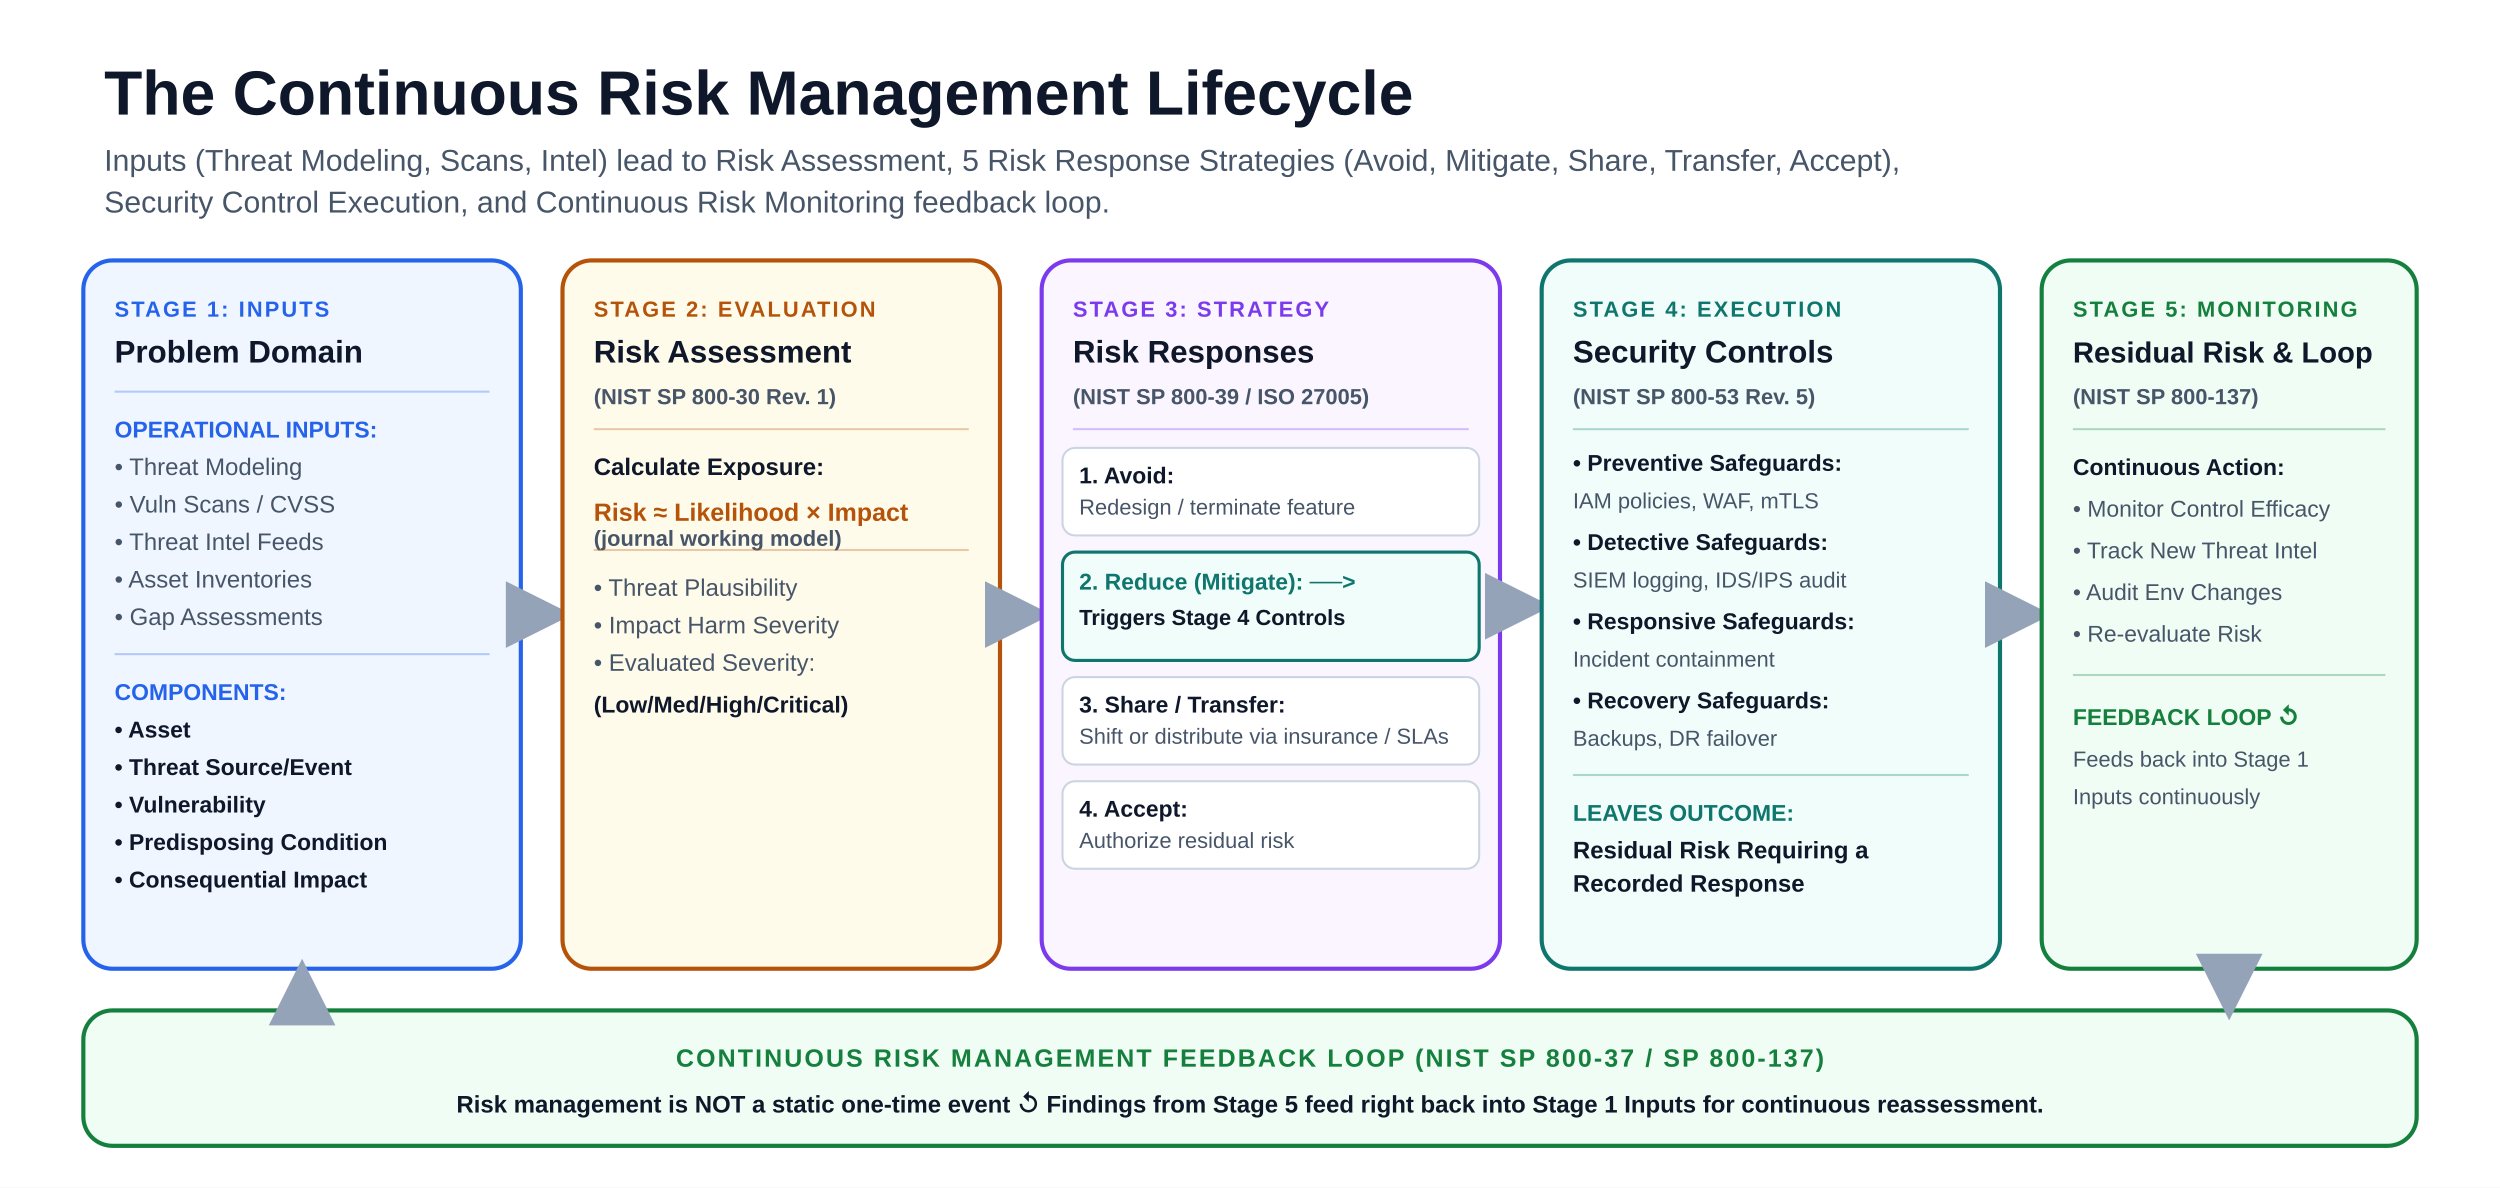
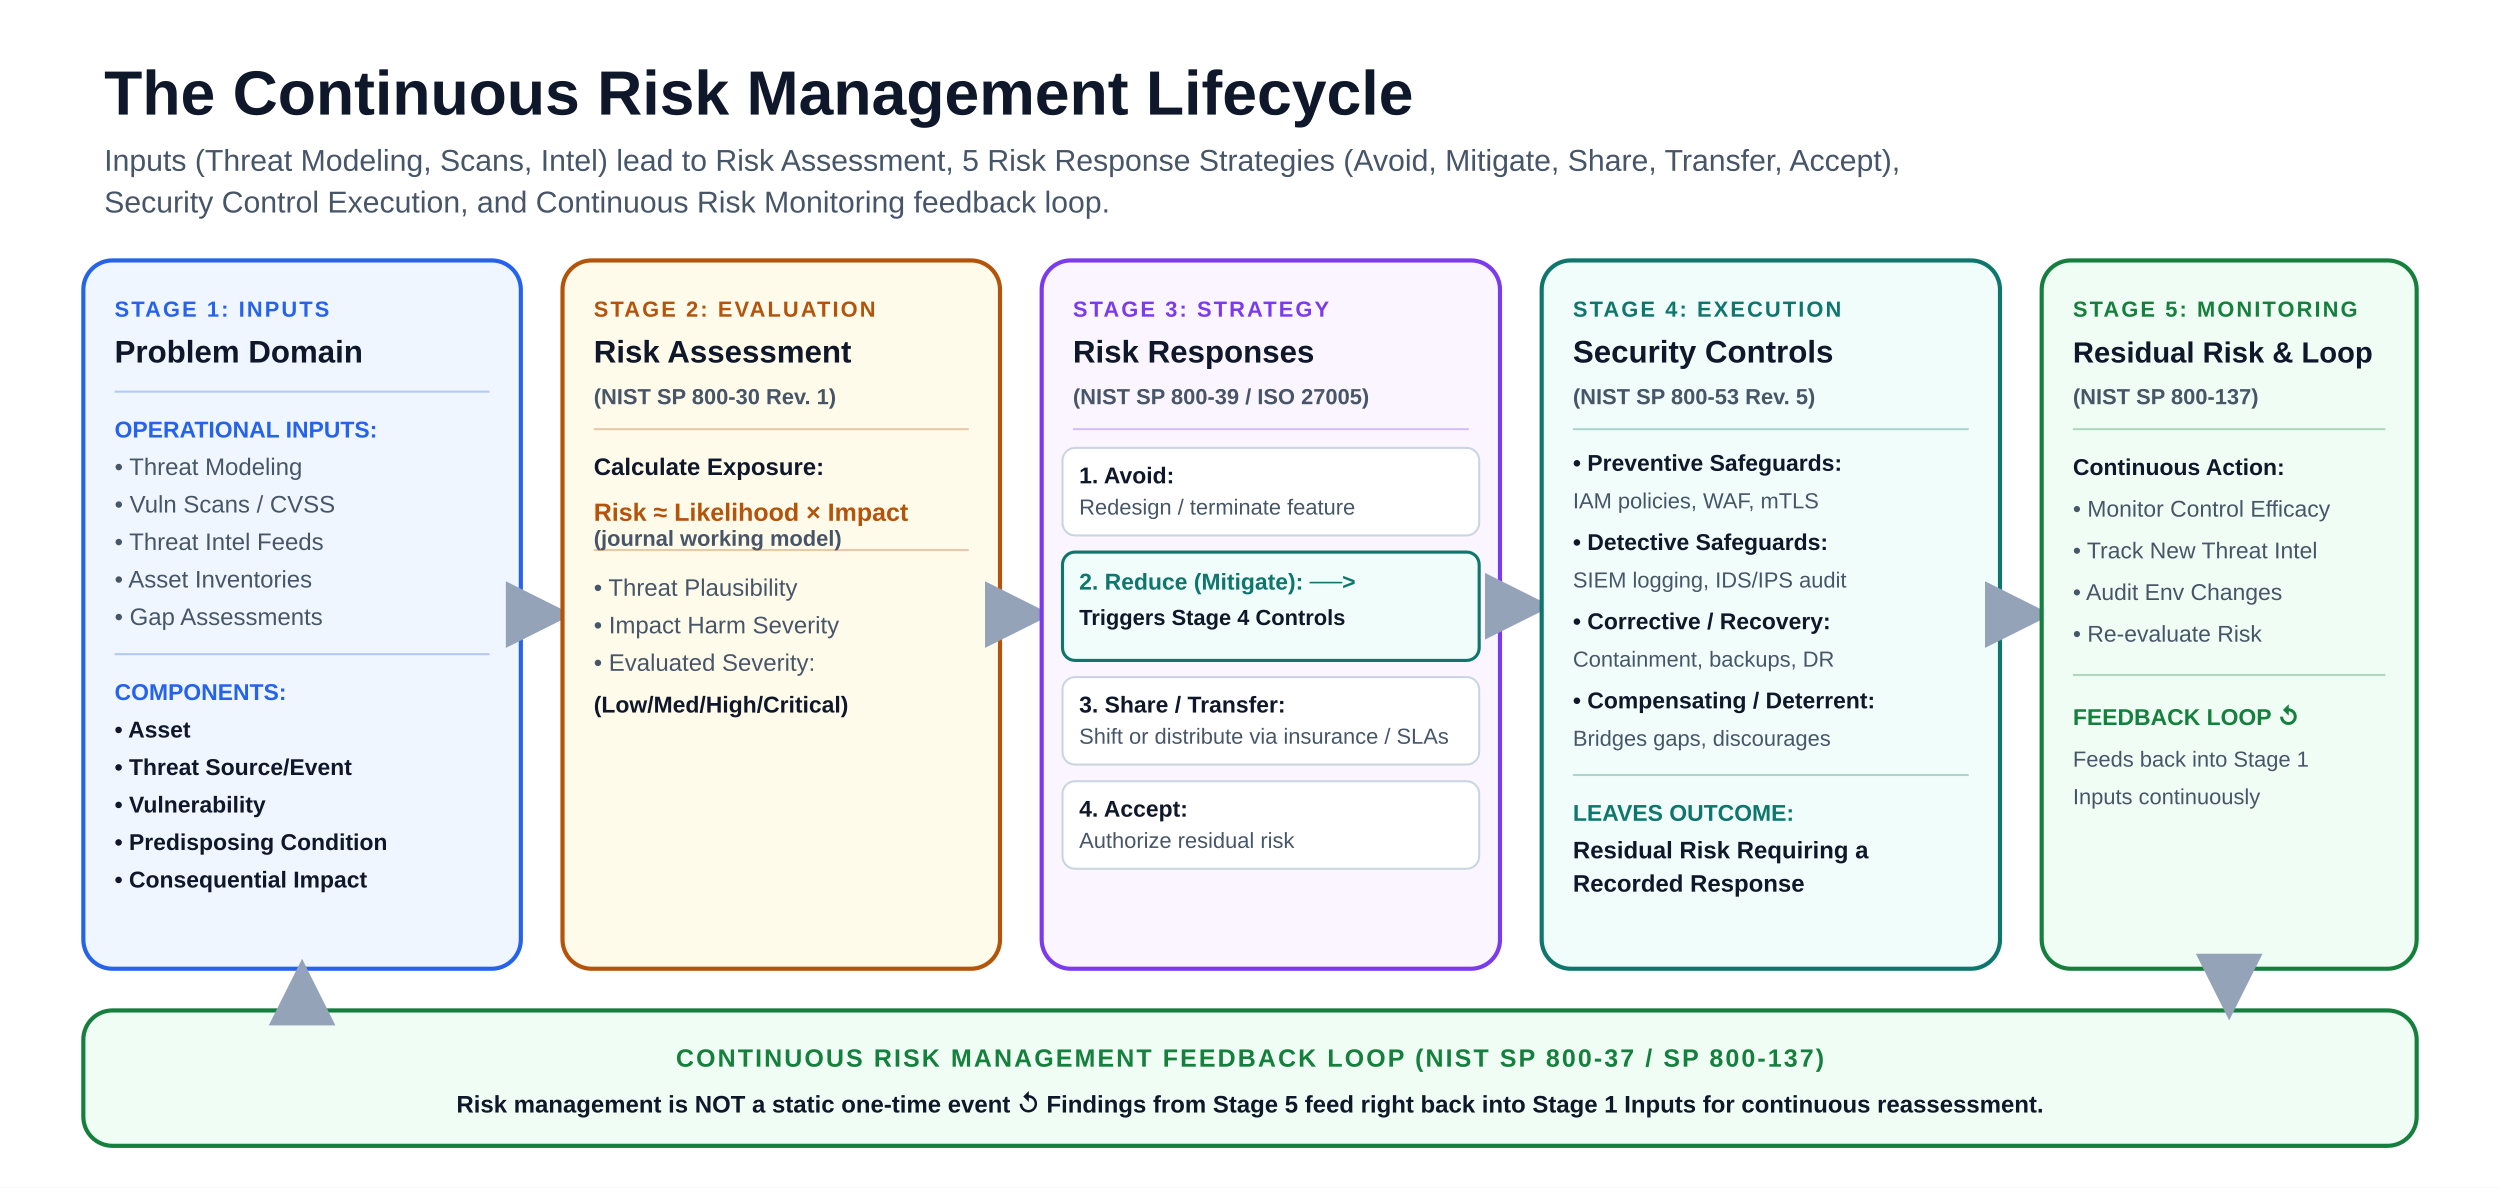
<svg xmlns="http://www.w3.org/2000/svg" viewBox="0 0 1200 570" font-family="-apple-system, BlinkMacSystemFont, 'Segoe UI', Arial, sans-serif" role="img" aria-labelledby="title description">
  <rect width="1200" height="570" fill="#ffffff" />
  <defs>
    <marker id="arrow" viewBox="0 0 10 10" refX="8.5" refY="5" markerWidth="8" markerHeight="8" orient="auto">
      <path d="M0 0 L10 5 L0 10Z" fill="#94a3b8" />
    </marker>
    <marker id="arrow-reverse" viewBox="0 0 10 10" refX="1.5" refY="5" markerWidth="8" markerHeight="8" orient="auto">
      <path d="M10 0 L0 5 L10 10Z" fill="#94a3b8" />
    </marker>
    <marker id="arrow-blue" viewBox="0 0 10 10" refX="8.5" refY="5" markerWidth="8" markerHeight="8" orient="auto">
      <path d="M0 0 L10 5 L0 10Z" fill="#2563eb" />
    </marker>
    <marker id="arrow-teal" viewBox="0 0 10 10" refX="8.5" refY="5" markerWidth="8" markerHeight="8" orient="auto">
      <path d="M0 0 L10 5 L0 10Z" fill="#0f766e" />
    </marker>
    <marker id="arrow-amber" viewBox="0 0 10 10" refX="8.5" refY="5" markerWidth="8" markerHeight="8" orient="auto">
      <path d="M0 0 L10 5 L0 10Z" fill="#b45309" />
    </marker>
    <marker id="arrow-violet" viewBox="0 0 10 10" refX="8.5" refY="5" markerWidth="8" markerHeight="8" orient="auto">
      <path d="M0 0 L10 5 L0 10Z" fill="#7c3aed" />
    </marker>
    <marker id="arrow-red" viewBox="0 0 10 10" refX="8.5" refY="5" markerWidth="8" markerHeight="8" orient="auto">
      <path d="M0 0 L10 5 L0 10Z" fill="#b91c1c" />
    </marker>
  </defs>
  <text x="50" y="55" font-size="30" font-weight="850" fill="#0f172a">The Continuous Risk Management Lifecycle</text>
  <text x="50" y="82" font-size="14.5" fill="#475569">Inputs (Threat Modeling, Scans, Intel) lead to Risk Assessment, 5 Risk Response Strategies (Avoid, Mitigate, Share, Transfer, Accept),</text>
  <text x="50" y="102" font-size="14.5" fill="#475569">Security Control Execution, and Continuous Risk Monitoring feedback loop.</text>
  <rect x="40" y="125" width="210" height="340" rx="14" fill="#eff6ff" stroke="#2563eb" stroke-width="2" />
  <text x="55" y="152" font-size="10.5" font-weight="900" letter-spacing="1" fill="#2563eb">STAGE 1: INPUTS</text>
  <text x="55" y="174" font-size="15" font-weight="800" fill="#0f172a">Problem Domain</text>
  <line x1="55" y1="188" x2="235" y2="188" stroke="#2563eb" stroke-opacity="0.3" stroke-width="1" />
  <text x="55" y="210" font-size="11" font-weight="800" fill="#2563eb">OPERATIONAL INPUTS:</text>
  <text x="55" y="228" font-size="11.5" font-weight="500" fill="#475569">• Threat Modeling</text>
  <text x="55" y="246" font-size="11.5" font-weight="500" fill="#475569">• Vuln Scans / CVSS</text>
  <text x="55" y="264" font-size="11.5" font-weight="500" fill="#475569">• Threat Intel Feeds</text>
  <text x="55" y="282" font-size="11.5" font-weight="500" fill="#475569">• Asset Inventories</text>
  <text x="55" y="300" font-size="11.5" font-weight="500" fill="#475569">• Gap Assessments</text>
  <line x1="55" y1="314" x2="235" y2="314" stroke="#2563eb" stroke-opacity="0.3" stroke-width="1" />
  <text x="55" y="336" font-size="11" font-weight="800" fill="#2563eb">COMPONENTS:</text>
  <text x="55" y="354" font-size="11" font-weight="600" fill="#0f172a">• Asset</text>
  <text x="55" y="372" font-size="11" font-weight="600" fill="#0f172a">• Threat Source/Event</text>
  <text x="55" y="390" font-size="11" font-weight="600" fill="#0f172a">• Vulnerability</text>
  <text x="55" y="408" font-size="11" font-weight="600" fill="#0f172a">• Predisposing Condition</text>
  <text x="55" y="426" font-size="11" font-weight="600" fill="#0f172a">• Consequential Impact</text>
  <path d="M250 295 L270 295" fill="none" stroke="#94a3b8" stroke-width="4" stroke-linecap="round" marker-end="url(#arrow)" />
  <rect x="270" y="125" width="210" height="340" rx="14" fill="#fffbeb" stroke="#b45309" stroke-width="2" />
  <text x="285" y="152" font-size="10.5" font-weight="900" letter-spacing="1" fill="#b45309">STAGE 2: EVALUATION</text>
  <text x="285" y="174" font-size="15" font-weight="800" fill="#0f172a">Risk Assessment</text>
  <text x="285" y="194" font-size="10.5" font-weight="600" fill="#475569">(NIST SP 800-30 Rev. 1)</text>
  <line x1="285" y1="206" x2="465" y2="206" stroke="#b45309" stroke-opacity="0.3" stroke-width="1" />
  <text x="285" y="228" font-size="11.5" font-weight="700" fill="#0f172a">Calculate Exposure:</text>
  <text x="285" y="250" font-size="12" font-weight="800" fill="#b45309">Risk ≈ Likelihood × Impact</text>
  <text x="285" y="262" font-size="10.5" font-weight="600" fill="#475569">(journal working model)</text>
  <line x1="285" y1="264" x2="465" y2="264" stroke="#b45309" stroke-opacity="0.3" stroke-width="1" />
  <text x="285" y="286" font-size="11.5" font-weight="500" fill="#475569">• Threat Plausibility</text>
  <text x="285" y="304" font-size="11.5" font-weight="500" fill="#475569">• Impact Harm Severity</text>
  <text x="285" y="322" font-size="11.5" font-weight="500" fill="#475569">• Evaluated Severity:</text>
  <text x="285" y="342" font-size="11" font-weight="700" fill="#0f172a">  (Low/Med/High/Critical)</text>
  <path d="M480 295 L500 295" fill="none" stroke="#94a3b8" stroke-width="4" stroke-linecap="round" marker-end="url(#arrow)" />
  <rect x="500" y="125" width="220" height="340" rx="14" fill="#faf5ff" stroke="#7c3aed" stroke-width="2" />
  <text x="515" y="152" font-size="10.5" font-weight="900" letter-spacing="1" fill="#7c3aed">STAGE 3: STRATEGY</text>
  <text x="515" y="174" font-size="15" font-weight="800" fill="#0f172a">Risk Responses</text>
  <text x="515" y="194" font-size="10.5" font-weight="600" fill="#475569">(NIST SP 800-39 / ISO 27005)</text>
  <line x1="515" y1="206" x2="705" y2="206" stroke="#7c3aed" stroke-opacity="0.3" stroke-width="1" />
  <rect x="510" y="215" width="200" height="42" rx="6" fill="#ffffff" stroke="#cbd5e1" stroke-width="1" />
  <text x="518" y="232" font-size="11" font-weight="800" fill="#0f172a">1. Avoid:</text>
  <text x="518" y="247" font-size="10.5" font-weight="500" fill="#475569">Redesign / terminate feature</text>
  <rect x="510" y="265" width="200" height="52" rx="6" fill="#f0fdfa" stroke="#0f766e" stroke-width="1.5" />
  <text x="518" y="283" font-size="11" font-weight="800" fill="#0f766e">2. Reduce (Mitigate): ──&gt;</text>
  <text x="518" y="300" font-size="10.5" font-weight="700" fill="#0f172a">Triggers Stage 4 Controls</text>
  <rect x="510" y="325" width="200" height="42" rx="6" fill="#ffffff" stroke="#cbd5e1" stroke-width="1" />
  <text x="518" y="342" font-size="11" font-weight="800" fill="#0f172a">3. Share / Transfer:</text>
  <text x="518" y="357" font-size="10.5" font-weight="500" fill="#475569">Shift or distribute via insurance / SLAs</text>
  <rect x="510" y="375" width="200" height="42" rx="6" fill="#ffffff" stroke="#cbd5e1" stroke-width="1" />
  <text x="518" y="392" font-size="11" font-weight="800" fill="#0f172a">4. Accept:</text>
  <text x="518" y="407" font-size="10.5" font-weight="500" fill="#475569">Authorize residual risk</text>
  <path d="M720 291 L740 291" fill="none" stroke="#94a3b8" stroke-width="4" stroke-linecap="round" marker-end="url(#arrow)" />
  <rect x="740" y="125" width="220" height="340" rx="14" fill="#f0fdfa" stroke="#0f766e" stroke-width="2" />
  <text x="755" y="152" font-size="10.5" font-weight="900" letter-spacing="1" fill="#0f766e">STAGE 4: EXECUTION</text>
  <text x="755" y="174" font-size="15" font-weight="800" fill="#0f172a">Security Controls</text>
  <text x="755" y="194" font-size="10.5" font-weight="600" fill="#475569">(NIST SP 800-53 Rev. 5)</text>
  <line x1="755" y1="206" x2="945" y2="206" stroke="#0f766e" stroke-opacity="0.3" stroke-width="1" />
  <text x="755" y="226" font-size="11" font-weight="800" fill="#0f172a">• Preventive Safeguards:</text>
  <text x="755" y="244" font-size="10.5" font-weight="500" fill="#475569">  IAM policies, WAF, mTLS</text>
  <text x="755" y="264" font-size="11" font-weight="800" fill="#0f172a">• Detective Safeguards:</text>
  <text x="755" y="282" font-size="10.5" font-weight="500" fill="#475569">  SIEM logging, IDS/IPS audit</text>
-   <text x="755" y="302" font-size="11" font-weight="800" fill="#0f172a">• Responsive Safeguards:</text>
-   <text x="755" y="320" font-size="10.5" font-weight="500" fill="#475569">  Incident containment</text>
-   <text x="755" y="340" font-size="11" font-weight="800" fill="#0f172a">• Recovery Safeguards:</text>
-   <text x="755" y="358" font-size="10.5" font-weight="500" fill="#475569">  Backups, DR failover</text>
+   <text x="755" y="302" font-size="11" font-weight="800" fill="#0f172a">• Corrective / Recovery:</text>
+   <text x="755" y="320" font-size="10.5" font-weight="500" fill="#475569">  Containment, backups, DR</text>
+   <text x="755" y="340" font-size="11" font-weight="800" fill="#0f172a">• Compensating / Deterrent:</text>
+   <text x="755" y="358" font-size="10.5" font-weight="500" fill="#475569">  Bridges gaps, discourages</text>
  <line x1="755" y1="372" x2="945" y2="372" stroke="#0f766e" stroke-opacity="0.3" stroke-width="1" />
  <text x="755" y="394" font-size="11" font-weight="800" fill="#0f766e">LEAVES OUTCOME:</text>
  <text x="755" y="412" font-size="11.5" font-weight="700" fill="#0f172a">Residual Risk Requiring a</text>
  <text x="755" y="428" font-size="11.5" font-weight="700" fill="#0f172a">Recorded Response</text>
  <path d="M960 295 L980 295" fill="none" stroke="#94a3b8" stroke-width="4" stroke-linecap="round" marker-end="url(#arrow)" />
  <rect x="980" y="125" width="180" height="340" rx="14" fill="#f0fdf4" stroke="#15803d" stroke-width="2" />
  <text x="995" y="152" font-size="10.5" font-weight="900" letter-spacing="1" fill="#15803d">STAGE 5: MONITORING</text>
  <text x="995" y="174" font-size="14" font-weight="800" fill="#0f172a">Residual Risk &amp; Loop</text>
  <text x="995" y="194" font-size="10.5" font-weight="600" fill="#475569">(NIST SP 800-137)</text>
  <line x1="995" y1="206" x2="1145" y2="206" stroke="#15803d" stroke-opacity="0.3" stroke-width="1" />
  <text x="995" y="228" font-size="11" font-weight="700" fill="#0f172a">Continuous Action:</text>
  <text x="995" y="248" font-size="11" font-weight="500" fill="#475569">• Monitor Control Efficacy</text>
  <text x="995" y="268" font-size="11" font-weight="500" fill="#475569">• Track New Threat Intel</text>
  <text x="995" y="288" font-size="11" font-weight="500" fill="#475569">• Audit Env Changes</text>
  <text x="995" y="308" font-size="11" font-weight="500" fill="#475569">• Re-evaluate Risk</text>
  <line x1="995" y1="324" x2="1145" y2="324" stroke="#15803d" stroke-opacity="0.3" stroke-width="1" />
  <text x="995" y="348" font-size="11" font-weight="800" fill="#15803d">FEEDBACK LOOP ↺</text>
  <text x="995" y="368" font-size="10.5" font-weight="500" fill="#475569">Feeds back into Stage 1</text>
  <text x="995" y="386" font-size="10.5" font-weight="500" fill="#475569">Inputs continuously</text>
  <rect x="40" y="485" width="1120" height="65" rx="14" fill="#f0fdf4" stroke="#15803d" stroke-width="2" />
  <text x="600" y="512" text-anchor="middle" font-size="12" font-weight="900" letter-spacing="1" fill="#15803d">CONTINUOUS RISK MANAGEMENT FEEDBACK LOOP (NIST SP 800-37 / SP 800-137)</text>
  <text x="600" y="534" text-anchor="middle" font-size="11.5" font-weight="600" fill="#0f172a">Risk management is NOT a static one-time event ↺ Findings from Stage 5 feed right back into Stage 1 Inputs for continuous reassessment.</text>
  <path d="M1070 465 L1070 485" fill="none" stroke="#94a3b8" stroke-width="4" stroke-linecap="round" marker-end="url(#arrow)" />
  <path d="M145 485 L145 465" fill="none" stroke="#94a3b8" stroke-width="4" stroke-linecap="round" marker-end="url(#arrow)" />
</svg>
